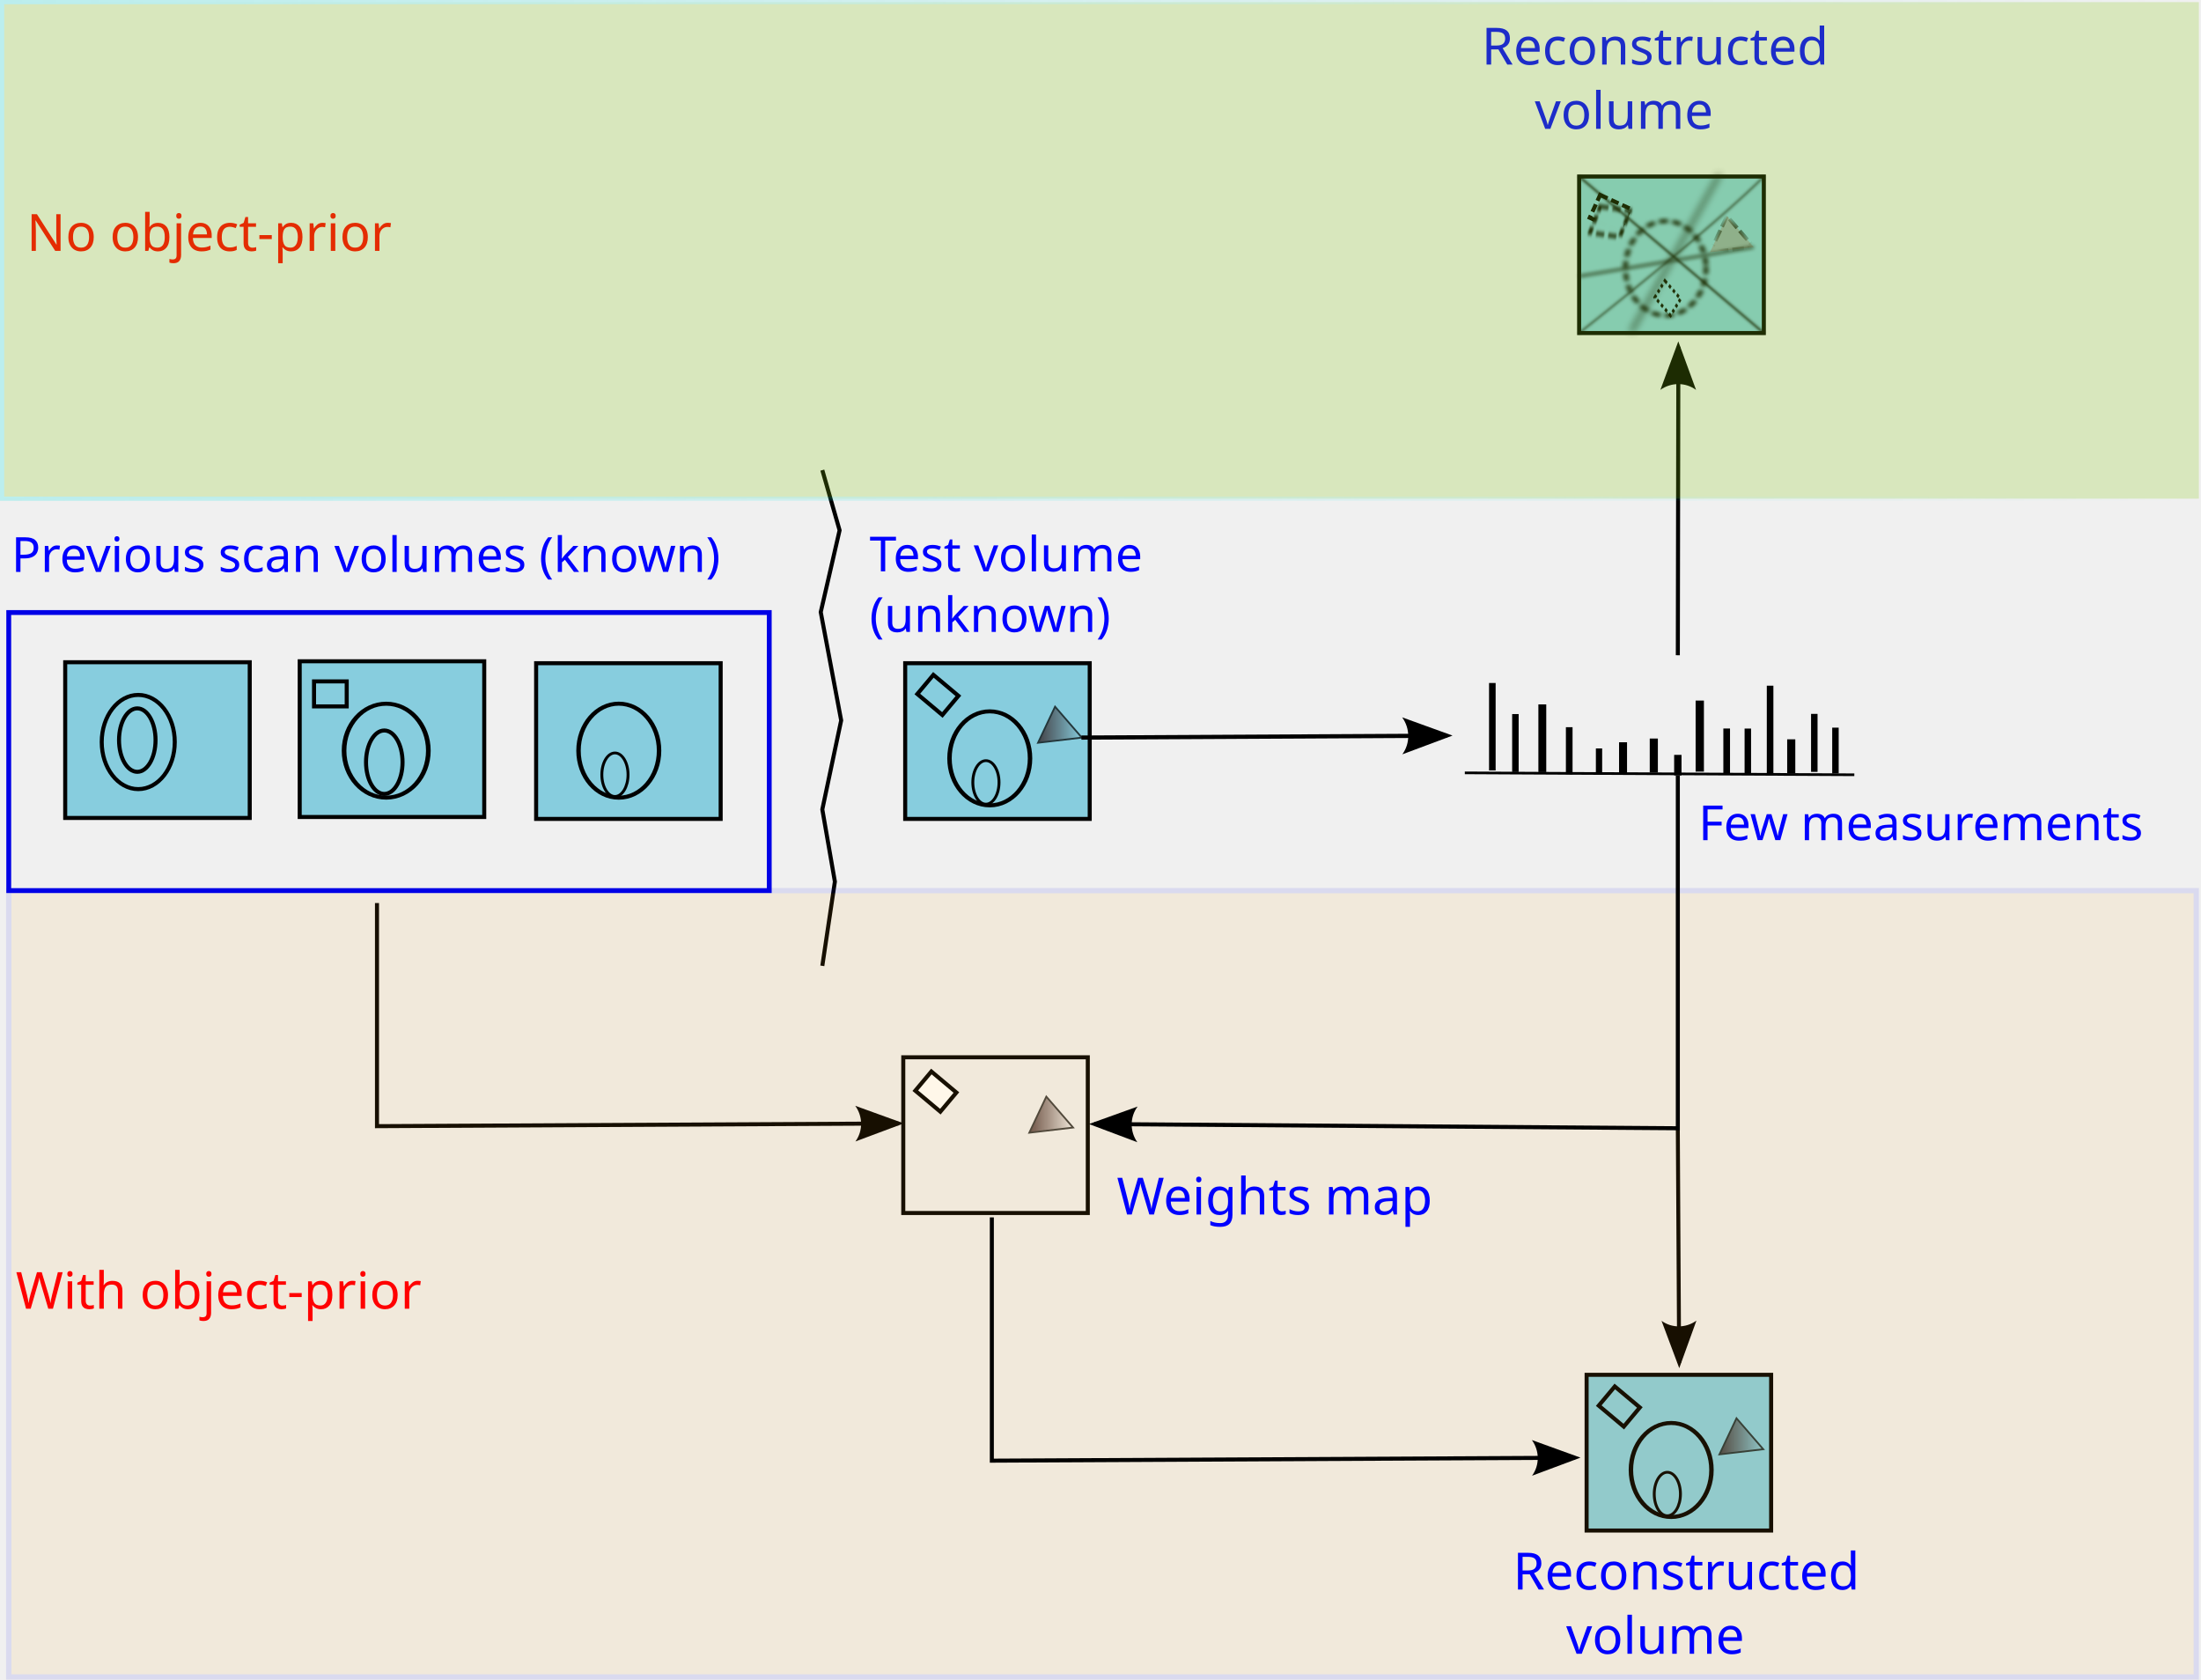
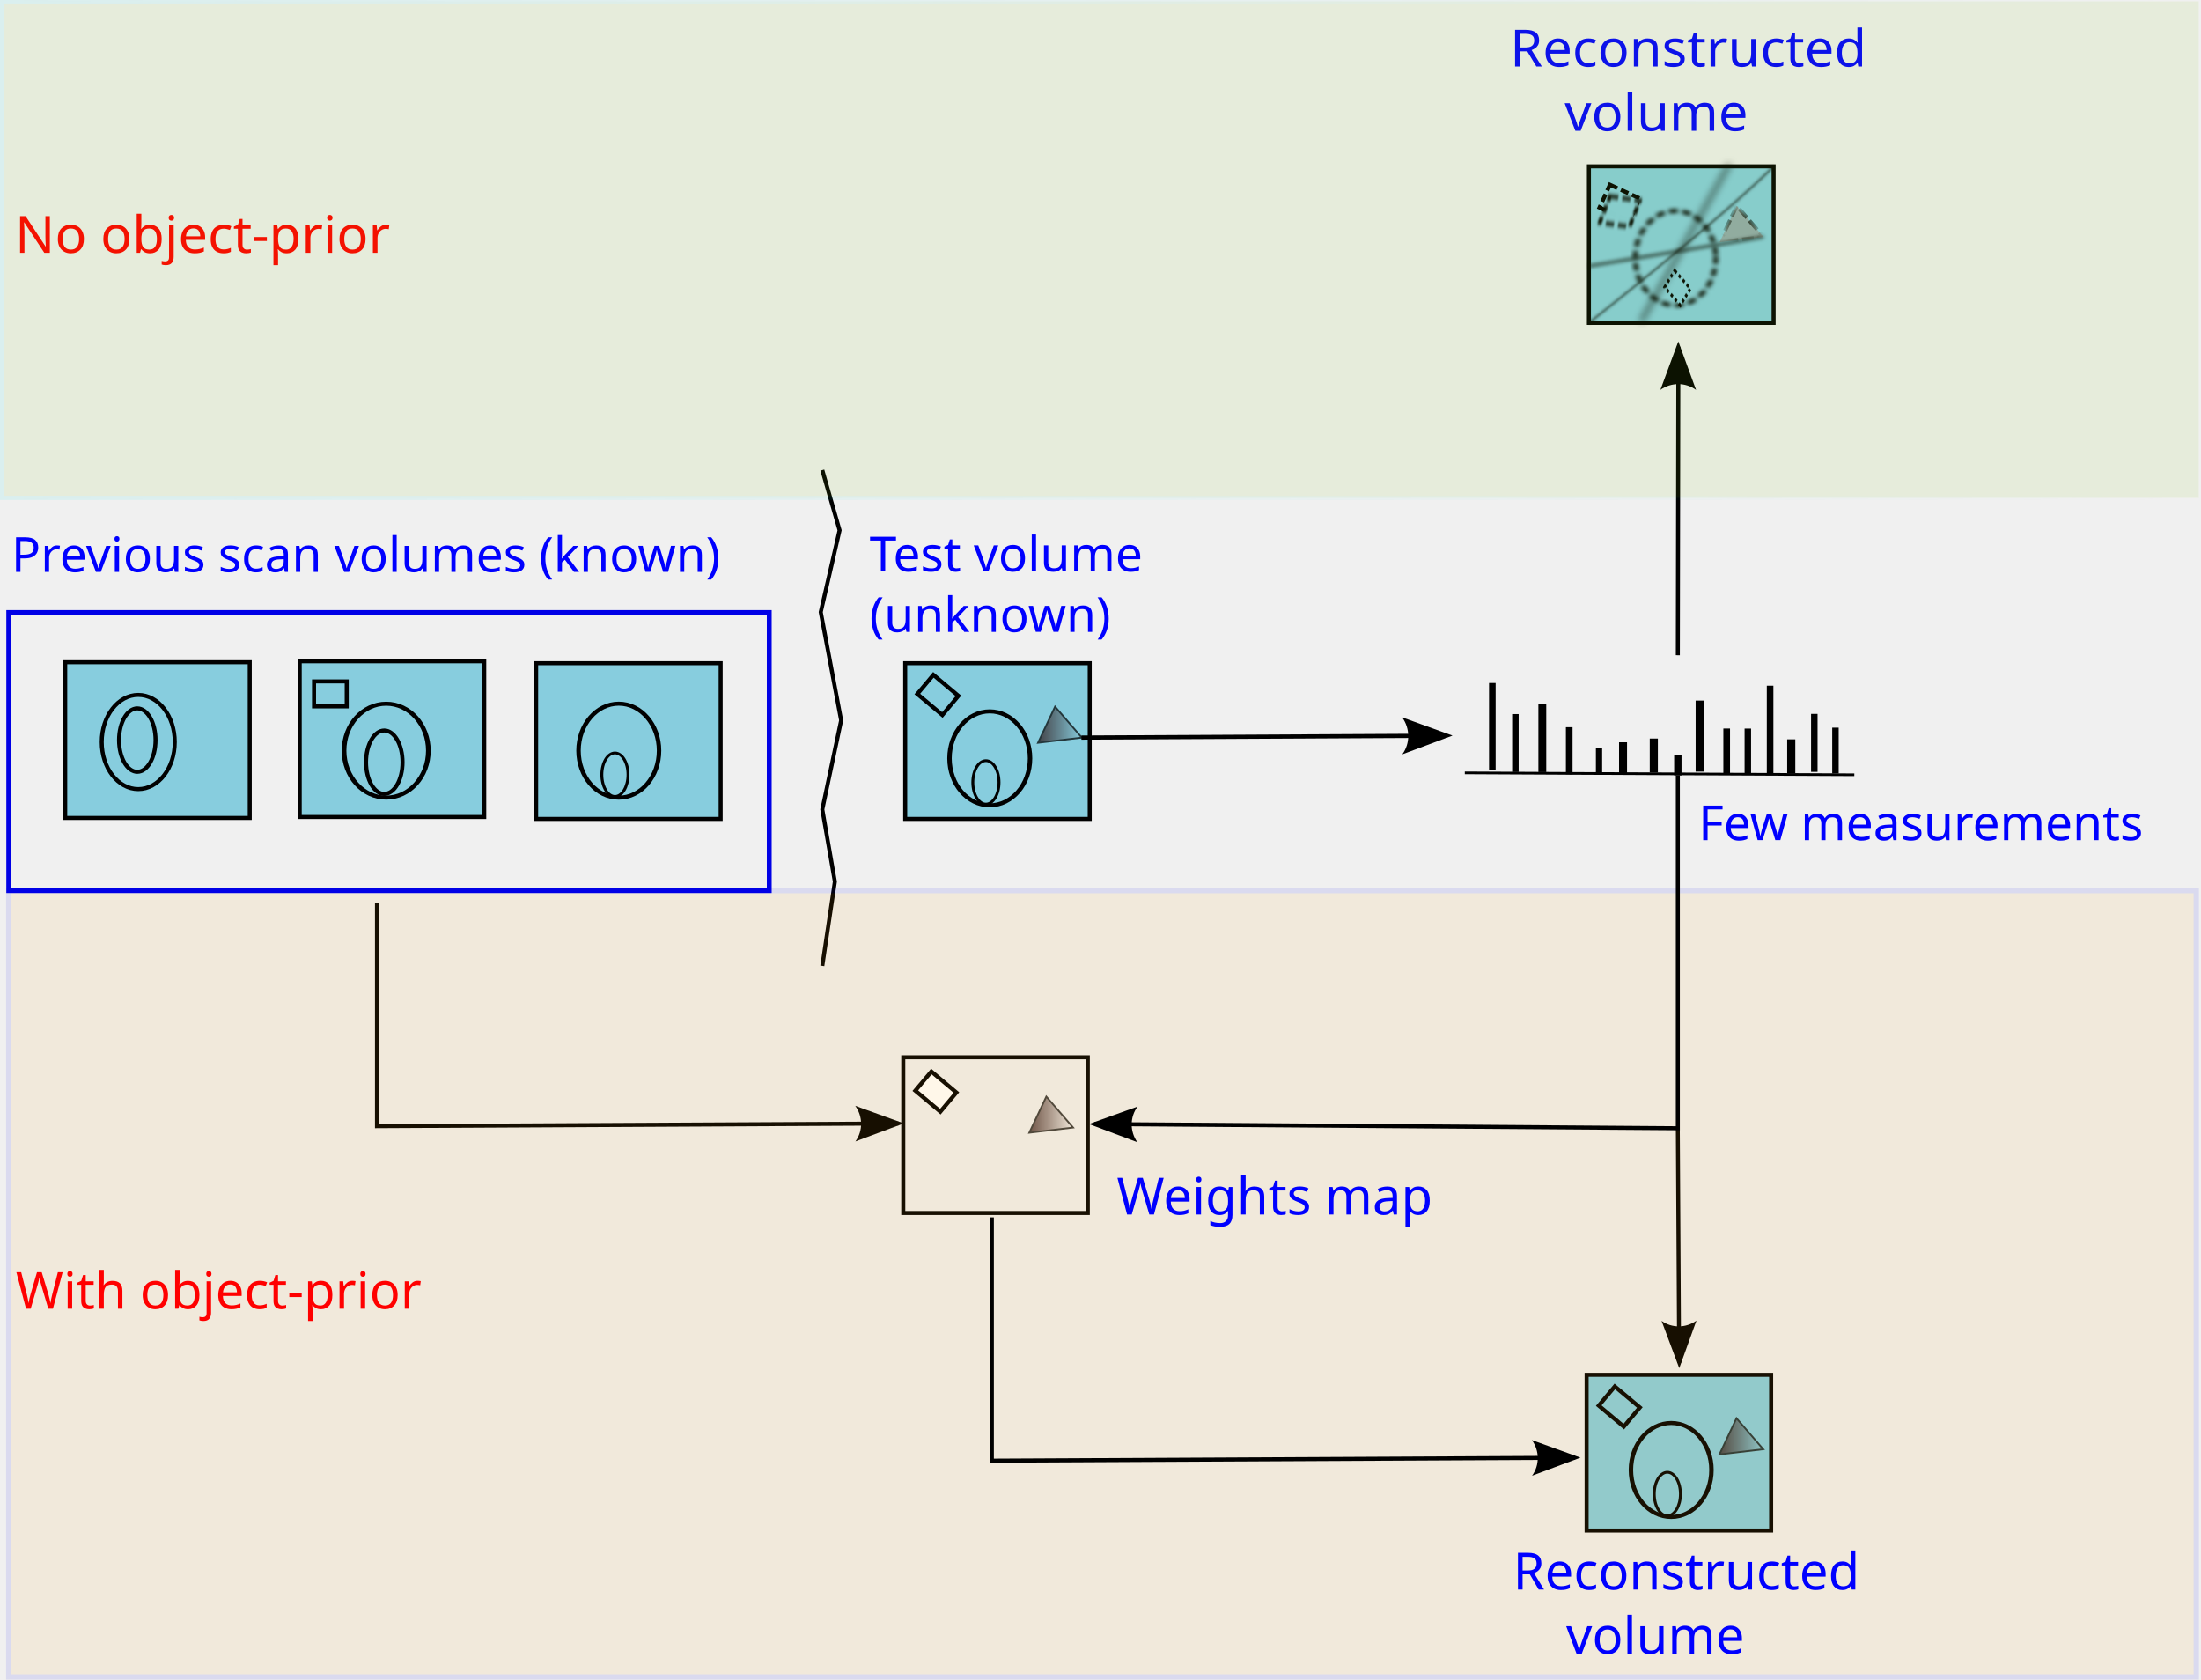
<svg xmlns="http://www.w3.org/2000/svg" xmlns:ns1="http://www.openswatchbook.org/uri/2009/osb" xmlns:xlink="http://www.w3.org/1999/xlink" width="1635.803" height="1248.169" id="svg2" version="1.1">
  <defs id="defs4">
    <linearGradient id="linearGradient2675">
      <stop style="stop-color:#00e6e6;stop-opacity:1;" offset="0" id="stop2671" />
      <stop style="stop-color:#00e6e6;stop-opacity:0;" offset="1" id="stop2673" />
    </linearGradient>
    <marker orient="auto" refY="0" refX="0" id="marker1698" style="overflow:visible">
      <path id="path1438" d="M 0,0 5,-5 -12.5,0 5,5 Z" style="fill:#000000;fill-opacity:1;fill-rule:evenodd;stroke:#000000;stroke-width:1pt;stroke-opacity:1" transform="matrix(-0.8,0,0,-0.8,-10,0)" />
    </marker>
    <linearGradient id="linearGradient5556">
      <stop style="stop-color:#000000;stop-opacity:1;" offset="0" id="stop5558" />
      <stop style="stop-color:#000000;stop-opacity:0;" offset="1" id="stop5560" />
    </linearGradient>
    <linearGradient id="linearGradient3961">
      <stop style="stop-color:#290c0c;stop-opacity:1;" offset="0" id="stop3963" />
      <stop style="stop-color:#290c0c;stop-opacity:0;" offset="1" id="stop3965" />
    </linearGradient>
    <linearGradient id="linearGradient5405" ns1:paint="solid">
      <stop style="stop-color:#5fa9a5;stop-opacity:1;" offset="0" id="stop5407" />
    </linearGradient>
    <linearGradient id="linearGradient5381" ns1:paint="solid">
      <stop style="stop-color:#fda807;stop-opacity:1;" offset="0" id="stop5383" />
    </linearGradient>
    <linearGradient id="linearGradient6031" ns1:paint="solid">
      <stop style="stop-color:#ffffff;stop-opacity:1;" offset="0" id="stop6033" />
    </linearGradient>
    <marker orient="auto" refY="0" refX="0" id="Arrow2Send" style="overflow:visible">
      <path id="path4406" style="fill-rule:evenodd;stroke-width:0.625;stroke-linejoin:round" d="M 8.719,4.034 -2.207,0.016 8.719,-4.002 c -1.745,2.372 -1.735,5.617 -6e-7,8.035 z" transform="matrix(-0.3,0,0,-0.3,0.69,0)" />
    </marker>
    <marker orient="auto" refY="0" refX="0" id="Arrow2Mend" style="overflow:visible">
      <path id="path4400" style="fill-rule:evenodd;stroke-width:0.625;stroke-linejoin:round" d="M 8.719,4.034 -2.207,0.016 8.719,-4.002 c -1.745,2.372 -1.735,5.617 -6e-7,8.035 z" transform="scale(-0.6)" />
    </marker>
    <marker orient="auto" refY="0" refX="0" id="Arrow1Lend" style="overflow:visible">
      <path id="path4435" d="M 0,0 5,-5 -12.5,0 5,5 Z" style="fill-rule:evenodd;stroke:#000000;stroke-width:1pt" transform="matrix(-0.8,0,0,-0.8,-10,0)" />
    </marker>
    <marker orient="auto" refY="0" refX="0" id="Arrow2Lend" style="overflow:visible">
      <path id="path4453" style="fill-rule:evenodd;stroke-width:0.625;stroke-linejoin:round" d="M 8.719,4.034 -2.207,0.016 8.719,-4.002 c -1.745,2.372 -1.735,5.617 -6e-7,8.035 z" transform="matrix(-1.1,0,0,-1.1,-1.1,0)" />
    </marker>
    <marker orient="auto" refY="0" refX="0" id="Arrow2Lend-2" style="overflow:visible">
      <path id="path4453-8" style="fill-rule:evenodd;stroke-width:0.625;stroke-linejoin:round" d="M 8.719,4.034 -2.207,0.016 8.719,-4.002 c -1.745,2.372 -1.735,5.617 -6e-7,8.035 z" transform="matrix(-1.1,0,0,-1.1,-1.1,0)" />
    </marker>
    <marker orient="auto" refY="0" refX="0" id="Arrow2Lend-2-1" style="overflow:visible">
      <path id="path4453-8-0" style="fill-rule:evenodd;stroke-width:0.625;stroke-linejoin:round" d="M 8.719,4.034 -2.207,0.016 8.719,-4.002 c -1.745,2.372 -1.735,5.617 -6e-7,8.035 z" transform="matrix(-1.1,0,0,-1.1,-1.1,0)" />
    </marker>
    <marker orient="auto" refY="0" refX="0" id="Arrow2Lend-3" style="overflow:visible">
      <path id="path4453-2" style="fill-rule:evenodd;stroke-width:0.625;stroke-linejoin:round" d="M 8.719,4.034 -2.207,0.016 8.719,-4.002 c -1.745,2.372 -1.735,5.617 -6e-7,8.035 z" transform="matrix(-1.1,0,0,-1.1,-1.1,0)" />
    </marker>
    <marker orient="auto" refY="0" refX="0" id="Arrow2Lend-3-6" style="overflow:visible">
      <path id="path4453-2-1" style="fill-rule:evenodd;stroke-width:0.625;stroke-linejoin:round" d="M 8.719,4.034 -2.207,0.016 8.719,-4.002 c -1.745,2.372 -1.735,5.617 -6e-7,8.035 z" transform="matrix(-1.1,0,0,-1.1,-1.1,0)" />
    </marker>
    <marker orient="auto" refY="0" refX="0" id="Arrow2Lend-0" style="overflow:visible">
      <path id="path4453-6" style="fill-rule:evenodd;stroke-width:0.625;stroke-linejoin:round" d="M 8.719,4.034 -2.207,0.016 8.719,-4.002 c -1.745,2.372 -1.735,5.617 -6e-7,8.035 z" transform="matrix(-1.1,0,0,-1.1,-1.1,0)" />
    </marker>
    <filter id="filter3195" x="-0.25" width="1.5" y="-0.25" height="1.5" style="color-interpolation-filters:sRGB">
      <feColorMatrix id="feColorMatrix3197" values="1 0 0 0 0 0 1 0 0 0 0 0 1 0 0 0 0 0 1 0 " result="result7" />
      <feGaussianBlur id="feGaussianBlur3199" result="result6" stdDeviation="5" />
      <feComposite id="feComposite3201" in2="result7" operator="atop" in="result6" result="result91" />
      <feComposite id="feComposite3203" in2="result91" operator="in" result="fbSourceGraphic" />
      <feColorMatrix result="fbSourceGraphicAlpha" in="fbSourceGraphic" values="0 0 0 -1 0 0 0 0 -1 0 0 0 0 -1 0 0 0 0 1 0" id="feColorMatrix3205" />
      <feColorMatrix id="feColorMatrix3207" values="1 0 0 0 0 0 1 0 0 0 0 0 1 0 0 0 0 0 1 0 " result="result7" in="fbSourceGraphic" />
      <feGaussianBlur id="feGaussianBlur3209" result="result6" stdDeviation="5" />
      <feComposite id="feComposite3211" in2="result7" operator="atop" in="result6" result="result91" />
      <feComposite id="feComposite3213" in2="result91" operator="in" result="fbSourceGraphic" />
      <feColorMatrix result="fbSourceGraphicAlpha" in="fbSourceGraphic" values="0 0 0 -1 0 0 0 0 -1 0 0 0 0 -1 0 0 0 0 1 0" id="feColorMatrix3279" />
      <feGaussianBlur id="feGaussianBlur3281" stdDeviation="5" result="result1" in="fbSourceGraphic" />
      <feTurbulence id="feTurbulence3283" numOctaves="1" seed="0" type="fractalNoise" baseFrequency="0.1" result="result2" />
      <feDisplacementMap id="feDisplacementMap3285" in2="result2" scale="5" yChannelSelector="G" xChannelSelector="R" result="result3" in="result1" />
      <feComposite id="feComposite3287" in2="result3" operator="atop" />
    </filter>
    <linearGradient xlink:href="#linearGradient5381" id="linearGradient5385" x1="14.22" y1="612.27" x2="1472.534" y2="612.27" gradientUnits="userSpaceOnUse" gradientTransform="matrix(1.117456,0,0,1.201569,-1.183767,-104.2926)" />
    <linearGradient xlink:href="#linearGradient3961" id="linearGradient3971" x1="690.929" y1="213.076" x2="724.786" y2="213.076" gradientUnits="userSpaceOnUse" />
    <linearGradient xlink:href="#linearGradient3961-1" id="linearGradient3971-8" x1="690.929" y1="213.076" x2="724.786" y2="213.076" gradientUnits="userSpaceOnUse" />
    <linearGradient id="linearGradient3961-1">
      <stop style="stop-color:#290c0c;stop-opacity:1;" offset="0" id="stop3963-0" />
      <stop style="stop-color:#290c0c;stop-opacity:0;" offset="1" id="stop3965-7" />
    </linearGradient>
    <linearGradient gradientTransform="translate(-5.065489,-3.077751)" y2="213.076" x2="724.786" y1="213.076" x1="690.929" gradientUnits="userSpaceOnUse" id="linearGradient5461" xlink:href="#linearGradient3961-1" />
    <linearGradient xlink:href="#linearGradient3961-0" id="linearGradient3971-1" x1="690.929" y1="213.076" x2="724.786" y2="213.076" gradientUnits="userSpaceOnUse" />
    <linearGradient id="linearGradient3961-0">
      <stop style="stop-color:#290c0c;stop-opacity:1;" offset="0" id="stop3963-2" />
      <stop style="stop-color:#290c0c;stop-opacity:0;" offset="1" id="stop3965-5" />
    </linearGradient>
    <linearGradient xlink:href="#linearGradient3961" id="linearGradient5564" gradientUnits="userSpaceOnUse" x1="690.929" y1="213.076" x2="724.786" y2="213.076" />
    <radialGradient xlink:href="#linearGradient5556" id="radialGradient3233" gradientUnits="userSpaceOnUse" gradientTransform="matrix(1,0,0,0.8388372,0,-25.09556)" cx="784.806" cy="-155.716" fx="784.806" fy="-155.716" r="17.728" />
    <filter style="color-interpolation-filters:sRGB" id="filter1177" x="-0.096" width="1.193" y="-0.128" height="1.256">
      <feGaussianBlur stdDeviation="1.232" id="feGaussianBlur1179" />
    </filter>
-     <filter style="color-interpolation-filters:sRGB" id="filter1275" x="-0.021" width="1.042" y="-0.025" height="1.05">
-       <feGaussianBlur stdDeviation="1.205" id="feGaussianBlur1277" />
-     </filter>
-     <filter style="color-interpolation-filters:sRGB" id="filter1311" x="-0.043" width="1.085" y="-0.017" height="1.033">
-       <feGaussianBlur stdDeviation="0.736" id="feGaussianBlur1313" />
-     </filter>
    <filter style="color-interpolation-filters:sRGB" id="filter1319" x="-0.068" width="1.137" y="-0.053" height="1.106">
      <feGaussianBlur stdDeviation="1.546" id="feGaussianBlur1321" />
    </filter>
    <filter style="color-interpolation-filters:sRGB" id="filter1380" x="-0.043" width="1.085" y="-0.032" height="1.063">
      <feGaussianBlur stdDeviation="0.357" id="feGaussianBlur1382" />
    </filter>
    <filter style="color-interpolation-filters:sRGB" id="filter1384" x="-0.022" width="1.044" y="-0.026" height="1.052">
      <feGaussianBlur stdDeviation="1.268" id="feGaussianBlur1386" />
    </filter>
    <filter style="color-interpolation-filters:sRGB" id="filter1425" x="-0.1" width="1.2" y="-0.056" height="1.112">
      <feGaussianBlur stdDeviation="2.743" id="feGaussianBlur1427" />
    </filter>
    <filter style="color-interpolation-filters:sRGB" id="filter1431" x="-0.028" width="1.056" y="-0.168" height="1.337">
      <feGaussianBlur stdDeviation="1.512" id="feGaussianBlur1433" />
    </filter>
    <marker orient="auto" refY="0" refX="0" id="Arrow2Lend-0-3" style="overflow:visible">
      <path id="path4453-6-5" style="fill-rule:evenodd;stroke-width:0.625;stroke-linejoin:round" d="M 8.719,4.034 -2.207,0.016 8.719,-4.002 c -1.745,2.372 -1.735,5.617 -6e-7,8.035 z" transform="matrix(-1.1,0,0,-1.1,-1.1,0)" />
    </marker>
    <marker orient="auto" refY="0" refX="0" id="Arrow2Lend-0-7" style="overflow:visible">
      <path id="path4453-6-0" style="fill-rule:evenodd;stroke-width:0.625;stroke-linejoin:round" d="M 8.719,4.034 -2.207,0.016 8.719,-4.002 c -1.745,2.372 -1.735,5.617 -6e-7,8.035 z" transform="matrix(-1.1,0,0,-1.1,-1.1,0)" />
    </marker>
    <marker orient="auto" refY="0" refX="0" id="Arrow2Lend-0-36" style="overflow:visible">
      <path id="path4453-6-06" style="fill-rule:evenodd;stroke-width:0.625;stroke-linejoin:round" d="M 8.719,4.034 -2.207,0.016 8.719,-4.002 c -1.745,2.372 -1.735,5.617 -6e-7,8.035 z" transform="matrix(-1.1,0,0,-1.1,-1.1,0)" />
    </marker>
    <marker orient="auto" refY="0" refX="0" id="Arrow2Lend-0-7-1" style="overflow:visible">
      <path id="path4453-6-0-8" style="fill-rule:evenodd;stroke-width:0.625;stroke-linejoin:round" d="M 8.719,4.034 -2.207,0.016 8.719,-4.002 c -1.745,2.372 -1.735,5.617 -6e-7,8.035 z" transform="matrix(-1.1,0,0,-1.1,-1.1,0)" />
    </marker>
    <marker orient="auto" refY="0" refX="0" id="Arrow2Lend-3-9" style="overflow:visible">
      <path id="path4453-2-2" style="fill-rule:evenodd;stroke-width:0.625;stroke-linejoin:round" d="M 8.719,4.034 -2.207,0.016 8.719,-4.002 c -1.745,2.372 -1.735,5.617 -6e-7,8.035 z" transform="matrix(-1.1,0,0,-1.1,-1.1,0)" />
    </marker>
    <marker orient="auto" refY="0" refX="0" id="Arrow2Lend-0-2" style="overflow:visible">
      <path id="path4453-6-3" style="fill-rule:evenodd;stroke-width:0.625;stroke-linejoin:round" d="M 8.719,4.034 -2.207,0.016 8.719,-4.002 c -1.745,2.372 -1.735,5.617 -6e-7,8.035 z" transform="matrix(-1.1,0,0,-1.1,-1.1,0)" />
    </marker>
-     <linearGradient xlink:href="#linearGradient2675" id="linearGradient2677" x1="16.172" y1="-136.549" x2="1645.915" y2="-136.549" gradientUnits="userSpaceOnUse" gradientTransform="matrix(1.003723,0,0,0.9999843,-6.124048,-0.00214723)" />
+     <linearGradient xlink:href="#linearGradient2675" id="linearGradient2677" x1="16.172" y1="-136.549" x2="1645.915" y2="-136.549" gradientUnits="userSpaceOnUse" gradientTransform="matrix(1.003723,0,0,0.9999843,-6.242994,-0.5641514)" />
  </defs>
  <g id="layer1" transform="translate(-10.11116,322.6198)">
    <rect style="opacity:0.996;fill:#87cdde;fill-opacity:1;stroke:#000000;stroke-width:3;stroke-miterlimit:4;stroke-dasharray:none;stroke-opacity:1" id="rect2985" width="137.143" height="115.714" x="58.571" y="169.505" />
    <ellipse style="opacity:0.996;fill:#87cdde;fill-opacity:1;stroke:#000000;stroke-width:3;stroke-miterlimit:4;stroke-dasharray:none;stroke-opacity:1" id="path2993" transform="translate(0,5.714286)" cx="112.857" cy="223.076" rx="27.143" ry="35" />
    <ellipse style="opacity:0.996;fill:#87cdde;fill-opacity:1;stroke:#000000;stroke-width:3;stroke-miterlimit:4;stroke-dasharray:none;stroke-opacity:1" id="path2997" transform="translate(0,4.285714)" cx="112.143" cy="223.076" rx="13.571" ry="23.571" />
    <rect style="opacity:0.996;fill:#87cdde;fill-opacity:1;stroke:#000000;stroke-width:3;stroke-miterlimit:4;stroke-dasharray:none;stroke-opacity:1" id="rect2985-3" width="137.143" height="115.714" x="232.857" y="168.791" />
    <g id="g3378" transform="translate(1.428571,7.142857)">
      <ellipse id="path2993-7" style="opacity:0.996;fill:#87cdde;fill-opacity:1;stroke:#000000;stroke-width:3;stroke-miterlimit:4;stroke-dasharray:none;stroke-opacity:1" transform="matrix(1.153887,0,0,0.996892,165.4899,5.693335)" cx="112.857" cy="223.076" rx="27.143" ry="35" />
      <ellipse id="path2997-5" style="opacity:0.996;fill:#87cdde;fill-opacity:1;stroke:#000000;stroke-width:3;stroke-miterlimit:4;stroke-dasharray:none;stroke-opacity:1" transform="translate(182.1429,13.57143)" cx="112.143" cy="223.076" rx="13.571" ry="23.571" />
    </g>
    <rect style="opacity:0.996;fill:#87cdde;fill-opacity:1;stroke:#000000;stroke-width:3;stroke-miterlimit:4;stroke-dasharray:none;stroke-opacity:1" id="rect2985-3-3" width="137.143" height="115.714" x="408.571" y="170.219" />
    <g id="g3321">
      <ellipse id="path2993-7-5" style="opacity:0.996;fill:#87cdde;fill-opacity:1;stroke:#000000;stroke-width:3;stroke-miterlimit:4;stroke-dasharray:none;stroke-opacity:1" transform="matrix(1.102559,0,0,0.9979031,345.5683,12.61062)" cx="112.857" cy="223.076" rx="27.143" ry="35" />
      <ellipse id="path2997-5-6" style="opacity:0.996;fill:#87cdde;fill-opacity:1;stroke:#000000;stroke-width:3;stroke-miterlimit:4;stroke-dasharray:none;stroke-opacity:1" transform="matrix(0.7172276,0,0,0.6856765,386.7109,100.1182)" cx="112.143" cy="223.076" rx="13.571" ry="23.571" />
    </g>
    <g id="g3394" transform="translate(80,1.428571)">
      <g id="g5498" transform="translate(10,1.428571)">
        <rect style="opacity:0.996;fill:#87cdde;fill-opacity:1;stroke:#000000;stroke-width:3;stroke-miterlimit:4;stroke-dasharray:none;stroke-opacity:1" id="rect2985-3-3-2" width="137.143" height="115.714" x="592.857" y="167.362" />
        <rect transform="rotate(39.98666)" style="opacity:0.996;fill:#87cdde;fill-opacity:1;stroke:#000000;stroke-width:3;stroke-miterlimit:4;stroke-dasharray:none;stroke-opacity:1" id="rect3071-2" width="24.286" height="18.571" x="583.404" y="-259.575" />
        <path style="opacity:0.734;fill:url(#linearGradient5564);fill-opacity:1;stroke:#000000;stroke-width:1.303px;stroke-linecap:butt;stroke-linejoin:miter;stroke-opacity:1" d="m 704.24,199.657 -12.66,26.839 32.554,-3.834 z" id="path3220" />
        <g transform="translate(185.7143,2.857142)" id="g3321-6">
          <ellipse id="path2993-7-5-2" style="opacity:0.996;fill:#87cdde;fill-opacity:1;stroke:#000000;stroke-width:3;stroke-miterlimit:4;stroke-dasharray:none;stroke-opacity:1" transform="matrix(1.102559,0,0,0.9979031,345.5683,12.61062)" cx="112.857" cy="223.076" rx="27.143" ry="35" />
          <ellipse id="path2997-5-6-61" style="opacity:0.996;fill:#87cdde;fill-opacity:1;stroke:#000000;stroke-width:3;stroke-miterlimit:4;stroke-dasharray:none;stroke-opacity:1" transform="matrix(0.7172276,0,0,0.6856765,386.7109,100.1182)" cx="112.143" cy="223.076" rx="13.571" ry="23.571" />
        </g>
      </g>
      <rect y="-38.088" x="780.267" height="18.571" width="24.286" id="rect3071-2-67" style="opacity:0.996;fill:#ffffff;fill-opacity:1;stroke:#000000;stroke-width:3;stroke-miterlimit:4;stroke-dasharray:none;stroke-opacity:1" transform="rotate(39.98666)" />
      <g transform="translate(516.4393,530.2486)" id="g5498-1">
        <rect style="opacity:0.996;fill:#87cdde;fill-opacity:1;stroke:#000000;stroke-width:3;stroke-miterlimit:4;stroke-dasharray:none;stroke-opacity:1" id="rect2985-3-3-2-9" width="137.143" height="115.714" x="592.857" y="167.362" />
        <rect transform="rotate(39.98666)" style="opacity:0.996;fill:#87cdde;fill-opacity:1;stroke:#000000;stroke-width:3;stroke-miterlimit:4;stroke-dasharray:none;stroke-opacity:1" id="rect3071-2-7" width="24.286" height="18.571" x="583.404" y="-259.575" />
        <path style="opacity:0.734;fill:url(#linearGradient3971-1);fill-opacity:1;stroke:#000000;stroke-width:1.303px;stroke-linecap:butt;stroke-linejoin:miter;stroke-opacity:1" d="m 704.24,199.657 -12.66,26.839 32.554,-3.834 z" id="path3220-1" />
        <g transform="translate(185.7143,2.857142)" id="g3321-6-3">
          <ellipse id="path2993-7-5-2-1" style="opacity:0.996;fill:#87cdde;fill-opacity:1;stroke:#000000;stroke-width:3;stroke-miterlimit:4;stroke-dasharray:none;stroke-opacity:1" transform="matrix(1.102559,0,0,0.9979031,345.5683,12.61062)" cx="112.857" cy="223.076" rx="27.143" ry="35" />
          <ellipse id="path2997-5-6-61-2" style="opacity:0.996;fill:#87cdde;fill-opacity:1;stroke:#000000;stroke-width:3;stroke-miterlimit:4;stroke-dasharray:none;stroke-opacity:1" transform="matrix(0.7172276,0,0,0.6856765,386.7109,100.1182)" cx="112.143" cy="223.076" rx="13.571" ry="23.571" />
        </g>
      </g>
    </g>
    <text xml:space="preserve" style="font-style:normal;font-variant:normal;font-weight:normal;font-stretch:normal;line-height:0%;font-family:sans-serif;-inkscape-font-specification:Sans;text-align:start;letter-spacing:0px;word-spacing:0px;writing-mode:lr-tb;text-anchor:start;fill:#0000ff;fill-opacity:1;stroke:none" x="18.571" y="102.362" id="text3402">
      <tspan id="tspan3404" x="18.571" y="102.362" style="font-size:36px;line-height:1.25;font-family:sans-serif">Previous scan volumes (known)</tspan>
    </text>
    <text xml:space="preserve" style="font-style:normal;font-variant:normal;font-weight:normal;font-stretch:normal;line-height:0%;font-family:sans-serif;-inkscape-font-specification:Sans;text-align:start;letter-spacing:0px;word-spacing:0px;writing-mode:lr-tb;text-anchor:start;fill:#0000ff;fill-opacity:1;stroke:none" x="656.385" y="101.969" id="text3402-7">
      <tspan x="656.385" y="101.969" id="tspan5431" style="font-size:36px;line-height:1.25;font-family:sans-serif">Test volume</tspan>
      <tspan x="656.385" y="146.969" id="tspan5435" style="font-size:36px;line-height:1.25;font-family:sans-serif">(unknown)</tspan>
    </text>
    <path style="fill:none;stroke:#000000;stroke-width:3;stroke-linecap:butt;stroke-linejoin:miter;stroke-miterlimit:4;stroke-dasharray:none;stroke-opacity:1" d="m 621.265,26.746 12.841,44.706 -14.008,60.8 15.175,80.47 -14.008,66.165 9.339,53.647 -9.339,62.588" id="path3464" />
    <g id="g3394-7" transform="translate(-110,277.1429)">
      <g id="g6255" transform="translate(198.5714,18.57143)">
        <rect style="opacity:0.996;fill:#000000;fill-opacity:0;stroke:#000000;stroke-width:3;stroke-miterlimit:4;stroke-dasharray:none;stroke-opacity:1" id="rect2985-3-3-2-3" width="137.143" height="115.714" x="592.857" y="167.362" />
        <path id="path3220-6" d="m 699.175,196.579 -12.66,26.839 32.554,-3.834 z" style="opacity:0.734;fill:url(#linearGradient5461);fill-opacity:1;stroke:#000000;stroke-width:1.303px;stroke-linecap:butt;stroke-linejoin:miter;stroke-opacity:1" />
      </g>
    </g>
    <path style="fill:#f50000;fill-opacity:1;stroke:#000000;stroke-width:2.935;stroke-linecap:butt;stroke-linejoin:miter;stroke-miterlimit:4;stroke-dasharray:none;stroke-opacity:1;marker-end:url(#Arrow2Lend-3)" d="m 1257.078,515.978 0.994,174.225" id="path3096" />
    <rect y="-202.315" x="-267.786" height="18.571" width="24.286" id="rect3071-2-0-3" style="opacity:0.996;fill:#87cdde;fill-opacity:1;stroke:#000000;stroke-width:3;stroke-miterlimit:4;stroke-dasharray:none;stroke-opacity:1" transform="scale(-1)" />
    <rect style="opacity:0.996;fill:none;stroke:#0000e6;stroke-width:3.604;stroke-miterlimit:4;stroke-dasharray:none;stroke-dashoffset:8.109;stroke-opacity:1" id="rect6029" width="565.213" height="206.641" x="16.608" y="132.566" />
    <path style="fill:none;stroke:#000000;stroke-width:3;stroke-linecap:butt;stroke-linejoin:miter;stroke-miterlimit:4;stroke-dasharray:none;stroke-opacity:1;marker-end:url(#Arrow2Lend-0)" d="m 290.293,348.472 v 165.787 l 387.57,-1.997" id="path6645" />
    <rect style="opacity:0.092;fill:url(#linearGradient5385);fill-opacity:1;stroke:#0000e6;stroke-width:3.943;stroke-miterlimit:4;stroke-dasharray:none;stroke-dashoffset:8.109;stroke-opacity:1" id="rect4307-3" width="1625.8" height="584.371" x="16.608" y="339.207" />
    <text xml:space="preserve" style="font-style:normal;font-variant:normal;font-weight:normal;font-stretch:normal;line-height:0%;font-family:sans-serif;-inkscape-font-specification:Sans;text-align:start;letter-spacing:0px;word-spacing:0px;writing-mode:lr-tb;text-anchor:start;fill:#0000ff;fill-opacity:1;stroke:none" x="21.828" y="649.924" id="text3402-7-6-6-5">
      <tspan x="21.828" y="649.924" style="font-style:normal;font-variant:normal;font-weight:normal;font-stretch:normal;font-size:38px;line-height:125%;font-family:Sans;-inkscape-font-specification:'Sans Bold';text-align:start;writing-mode:lr-tb;text-anchor:start;fill:#ff0000" id="tspan3148">With object-prior</tspan>
    </text>
    <g id="g3959" transform="translate(161.4286,-348.5714)">
      <g style="stroke-width:1.975;stroke-miterlimit:4;stroke-dasharray:none" transform="matrix(1.025205,0,0,1,-31.76795,0)" id="g5589" />
    </g>
-     <g transform="matrix(1.000883,0,0,1.005326,-39.90588,3.913512)" id="g3149">
+     <g transform="matrix(1.028454,0,0,1.005326,-50.50356,5.342083)" id="g3149">
      <text id="text3402-7-6-6" y="-139.35" x="69.762" style="font-style:normal;font-variant:normal;font-weight:normal;font-stretch:normal;line-height:0%;font-family:sans-serif;-inkscape-font-specification:Sans;text-align:start;letter-spacing:0px;word-spacing:0px;writing-mode:lr-tb;text-anchor:start;fill:#0000ff;fill-opacity:1;stroke:none" xml:space="preserve">
        <tspan style="font-style:normal;font-variant:normal;font-weight:normal;font-stretch:normal;font-size:38px;line-height:125%;font-family:Sans;-inkscape-font-specification:'Sans Bold';text-align:start;writing-mode:lr-tb;text-anchor:start;fill:#ff0000" y="-139.35" x="69.762" id="tspan3176">No object-prior</tspan>
      </text>
      <text id="text3402-7-6-6-3" y="-277.053" x="1150.121" style="font-style:normal;font-variant:normal;font-weight:normal;font-stretch:normal;line-height:0%;font-family:sans-serif;-inkscape-font-specification:Sans;text-align:start;letter-spacing:0px;word-spacing:0px;writing-mode:lr-tb;text-anchor:start;fill:#0000ff;fill-opacity:1;stroke:none" xml:space="preserve">
        <tspan style="font-style:normal;font-variant:normal;font-weight:normal;font-stretch:normal;font-size:38px;line-height:125%;font-family:sans-serif;-inkscape-font-specification:Sans;text-align:start;writing-mode:lr-tb;text-anchor:start" id="tspan4348-7" y="-277.053" x="1150.121">Reconstructed</tspan>
        <tspan id="tspan3151" style="font-style:normal;font-variant:normal;font-weight:normal;font-stretch:normal;font-size:38px;line-height:125%;font-family:sans-serif;-inkscape-font-specification:Sans;text-align:start;writing-mode:lr-tb;text-anchor:start" y="-229.553" x="1150.121">    volume</tspan>
      </text>
    </g>
    <rect y="-72.858" x="-146.623" height="100" width="660.583" id="rect3123" style="opacity:0;fill:#0000ff;fill-opacity:1;stroke:#0000ff;stroke-width:4.002;stroke-linejoin:bevel;stroke-miterlimit:4;stroke-dasharray:none;stroke-dashoffset:0;stroke-opacity:1" />
    <text transform="scale(0.9973477,1.002659)" xml:space="preserve" style="font-style:normal;font-variant:normal;font-weight:normal;font-stretch:normal;line-height:0%;font-family:sans-serif;-inkscape-font-specification:Sans;text-align:start;letter-spacing:0px;word-spacing:0px;writing-mode:lr-tb;text-anchor:start;fill:#0000ff;fill-opacity:1;stroke:none" x="1137.617" y="856.312" id="text3402-7-6-6-53">
      <tspan x="1137.617" y="856.312" id="tspan4348-6" style="font-style:normal;font-variant:normal;font-weight:normal;font-stretch:normal;font-size:38.101px;line-height:125%;font-family:sans-serif;-inkscape-font-specification:Sans;text-align:start;writing-mode:lr-tb;text-anchor:start">Reconstructed</tspan>
      <tspan x="1137.617" y="903.938" style="font-style:normal;font-variant:normal;font-weight:normal;font-stretch:normal;font-size:38.101px;line-height:125%;font-family:sans-serif;-inkscape-font-specification:Sans;text-align:start;writing-mode:lr-tb;text-anchor:start" id="tspan3166">    volume</tspan>
    </text>
    <text transform="scale(0.9973477,1.002659)" xml:space="preserve" style="font-style:normal;font-variant:normal;font-weight:normal;font-stretch:normal;line-height:0%;font-family:sans-serif;-inkscape-font-specification:Sans;text-align:start;letter-spacing:0px;word-spacing:0px;writing-mode:lr-tb;text-anchor:start;fill:#0000ff;fill-opacity:1;stroke:none" x="842.366" y="544.672" id="text3402-7-6-6-53-2">
      <tspan x="842.366" y="547.789" style="font-style:normal;font-variant:normal;font-weight:normal;font-stretch:normal;font-size:38.101px;line-height:125%;font-family:sans-serif;-inkscape-font-specification:Sans;text-align:start;writing-mode:lr-tb;text-anchor:start" id="tspan3166-1" />
      <tspan x="842.366" y="578.383" style="font-style:normal;font-variant:normal;font-weight:normal;font-stretch:normal;font-size:38.101px;line-height:125%;font-family:sans-serif;-inkscape-font-specification:Sans;text-align:start;writing-mode:lr-tb;text-anchor:start" id="tspan3194">Weights map</tspan>
    </text>
    <flowRoot xml:space="preserve" id="flowRoot3202" style="font-style:normal;font-weight:normal;line-height:0.01%;font-family:sans-serif;letter-spacing:0px;word-spacing:0px;fill:#000000;fill-opacity:1;stroke:none" transform="translate(14.80593,-206.8871)">
      <flowRegion id="flowRegion3204" style="font-family:sans-serif">
        <rect id="rect3206" width="14.286" height="101.429" x="432.857" y="1261.172" style="font-family:sans-serif" />
      </flowRegion>
      <flowPara id="flowPara3208" style="font-size:40px;line-height:1.25;font-family:sans-serif"> </flowPara>
    </flowRoot>
    <g id="g3959-3" transform="translate(-104.2681,8.67519)">
      <path id="path5451-6" d="M 1223.5,241.236 V 176.25" style="fill:none;stroke:#000000;stroke-width:4.89;stroke-linecap:butt;stroke-linejoin:miter;stroke-miterlimit:4;stroke-dasharray:none;stroke-opacity:1" />
      <path id="path5451-2-7" d="M 1240.643,242.428 V 199.345" style="fill:none;stroke:#000000;stroke-width:4.828;stroke-linecap:butt;stroke-linejoin:miter;stroke-miterlimit:4;stroke-dasharray:none;stroke-opacity:1" />
      <path id="path5451-2-1-5" d="M 1260.643,242.476 V 192.154" style="fill:none;stroke:#000000;stroke-width:5.849;stroke-linecap:butt;stroke-linejoin:miter;stroke-miterlimit:4;stroke-dasharray:none;stroke-opacity:1" />
      <path id="path5451-2-2-35" d="M 1280.643,244.104 V 209.097" style="fill:none;stroke:#000000;stroke-width:4.949;stroke-linecap:butt;stroke-linejoin:miter;stroke-miterlimit:4;stroke-dasharray:none;stroke-opacity:1" />
      <path id="path5451-2-2-7-62" d="M 1302.786,244.038 V 224.877" style="fill:none;stroke:#000000;stroke-width:4.659;stroke-linecap:butt;stroke-linejoin:miter;stroke-miterlimit:4;stroke-dasharray:none;stroke-opacity:1" />
      <path id="path5451-2-2-0-9" d="M 1320.643,244.335 V 220.294" style="fill:none;stroke:#000000;stroke-width:5.923;stroke-linecap:butt;stroke-linejoin:miter;stroke-miterlimit:4;stroke-dasharray:none;stroke-opacity:1" />
      <path id="path5451-2-2-9-1" d="M 1343.5,242.818 V 217.526" style="fill:none;stroke:#000000;stroke-width:6.036;stroke-linecap:butt;stroke-linejoin:miter;stroke-miterlimit:4;stroke-dasharray:none;stroke-opacity:1" />
      <path id="path5451-2-2-3-2" d="M 1361.357,244.96 V 229.67" style="fill:none;stroke:#000000;stroke-width:5.47;stroke-linecap:butt;stroke-linejoin:miter;stroke-miterlimit:4;stroke-dasharray:none;stroke-opacity:1" />
      <g style="stroke-width:1.975;stroke-miterlimit:4;stroke-dasharray:none" transform="matrix(1.282475,0,0,1,-341.3255,0)" id="g5589-7">
        <path style="fill:none;stroke:#000000;stroke-width:1.975;stroke-linecap:butt;stroke-linejoin:miter;stroke-miterlimit:4;stroke-dasharray:none;stroke-opacity:1" d="m 1147.143,155.161 225.714,1.429" id="path5449-0" transform="translate(57.07143,87.86776)" />
      </g>
      <path id="path5451-2-2-3-3-9" d="M 1377.663,242.111 V 189.315" style="fill:none;stroke:#000000;stroke-width:6.158;stroke-linecap:butt;stroke-linejoin:miter;stroke-miterlimit:4;stroke-dasharray:none;stroke-opacity:1" />
      <path id="path5451-2-2-7-6-3" d="M 1397.663,244.207 V 210.076" style="fill:none;stroke:#000000;stroke-width:4.951;stroke-linecap:butt;stroke-linejoin:miter;stroke-miterlimit:4;stroke-dasharray:none;stroke-opacity:1" />
      <path id="path5451-2-1-7-6" d="M 1413.377,244.166 V 210.117" style="fill:none;stroke:#000000;stroke-width:4.811;stroke-linecap:butt;stroke-linejoin:miter;stroke-miterlimit:4;stroke-dasharray:none;stroke-opacity:1" />
      <path id="path5451-6-6" d="M 1429.928,243.243 V 178.257" style="fill:none;stroke:#000000;stroke-width:4.89;stroke-linecap:butt;stroke-linejoin:miter;stroke-miterlimit:4;stroke-dasharray:none;stroke-opacity:1" />
      <path id="path5451-2-2-9-1-1" d="M 1445.643,243.396 V 218.104" style="fill:none;stroke:#000000;stroke-width:6.036;stroke-linecap:butt;stroke-linejoin:miter;stroke-miterlimit:4;stroke-dasharray:none;stroke-opacity:1" />
      <path id="path5451-2-7-8" d="M 1462.786,242.291 V 199.208" style="fill:none;stroke:#000000;stroke-width:4.828;stroke-linecap:butt;stroke-linejoin:miter;stroke-miterlimit:4;stroke-dasharray:none;stroke-opacity:1" />
      <path id="path5451-2-1-7-6-7" d="M 1478.5,243.489 V 209.439" style="fill:none;stroke:#000000;stroke-width:4.811;stroke-linecap:butt;stroke-linejoin:miter;stroke-miterlimit:4;stroke-dasharray:none;stroke-opacity:1" />
    </g>
    <text xml:space="preserve" style="font-style:normal;font-variant:normal;font-weight:normal;font-stretch:normal;line-height:0%;font-family:sans-serif;-inkscape-font-specification:Sans;text-align:start;letter-spacing:0px;word-spacing:0px;writing-mode:lr-tb;text-anchor:start;fill:#0000ff;fill-opacity:1;stroke:none" x="1272.462" y="301.74" id="text3402-7-6-0">
      <tspan x="1272.462" y="301.74" style="font-size:36px;line-height:1.25;font-family:sans-serif" id="tspan2679">Few measurements</tspan>
      <tspan x="1272.462" y="346.74" id="tspan3137-2" style="font-size:36px;line-height:1.25;font-family:sans-serif">   </tspan>
    </text>
    <text xml:space="preserve" style="font-style:normal;font-variant:normal;font-weight:normal;font-stretch:normal;line-height:0%;font-family:sans-serif;-inkscape-font-specification:Sans;text-align:start;letter-spacing:0px;word-spacing:0px;writing-mode:lr-tb;text-anchor:start;fill:#0000ff;fill-opacity:1;stroke:none" x="1191.622" y="377.461" id="text3402-7-5">
      <tspan x="1191.622" y="380.578" id="tspan5613" style="font-size:36px;line-height:1.25;font-family:sans-serif" />
    </text>
    <text xml:space="preserve" style="font-style:normal;font-variant:normal;font-weight:normal;font-stretch:normal;line-height:0%;font-family:sans-serif;-inkscape-font-specification:Sans;text-align:start;letter-spacing:0px;word-spacing:0px;writing-mode:lr-tb;text-anchor:start;fill:#0000ff;fill-opacity:1;stroke:none" x="1236.244" y="-21.053" id="text3402-7-5-2">
      <tspan x="1236.244" y="-17.936" id="tspan5613-9" style="font-size:36px;line-height:1.25;font-family:sans-serif" />
    </text>
-     <g id="g2351" transform="translate(503.056,4.04061)">
-       <g id="g2334">
-         <g id="g3139" transform="matrix(1.000883,0,0,1.005326,8.665544,3.91351)">
-           <g id="g5422" transform="translate(222.8571,-761.4286)">
-             <g transform="translate(75.71429,-102.8571)" id="g6020">
-               <rect style="opacity:0.996;fill:#87cdde;fill-opacity:1;stroke:#000000;stroke-width:3;stroke-miterlimit:4;stroke-dasharray:none;stroke-opacity:1" id="rect2985-3-3-2-7" width="137.143" height="115.714" x="372.857" y="665.934" />
-               <g transform="translate(-32.85715,498.5714)" id="g3321-8" style="paint-order:markers fill stroke">
-                 <ellipse id="path2993-7-5-7" style="opacity:0.996;fill:#87cdde;fill-opacity:1;stroke:#000000;stroke-width:3;stroke-linecap:square;stroke-miterlimit:4;stroke-dasharray:3, 6.001;stroke-dashoffset:0;stroke-opacity:1;paint-order:markers fill stroke;filter:url(#filter1319)" transform="matrix(1.102559,0,0,0.9979031,345.5683,12.61062)" cx="112.857" cy="223.076" rx="27.143" ry="35" />
+     <g id="g2351" transform="translate(609.3488,58.12838)">
+       <g id="g248" transform="translate(-45.45686,21.2132)">
+         <g transform="translate(-53.57143,-82.85714)" id="g2334">
+           <g transform="matrix(1.000883,0,0,1.005326,8.665544,3.91351)" id="g3139">
+             <g transform="translate(222.8571,-761.4286)" id="g5422">
+               <g id="g6020" transform="translate(75.71429,-102.8571)">
+                 <g id="g225">
+                   <rect style="opacity:0.996;fill:#87cdde;fill-opacity:1;stroke:#000000;stroke-width:3;stroke-miterlimit:4;stroke-dasharray:none;stroke-opacity:1" id="rect2985-3-3-2-7" width="137.143" height="115.714" x="372.857" y="665.934" />
+                 </g>
+                 <g style="paint-order:markers fill stroke" id="g3321-8" transform="translate(-32.85715,498.5714)">
+                   <ellipse ry="35" rx="27.143" cy="223.076" cx="112.857" transform="matrix(1.102559,0,0,0.9979031,345.5683,12.61062)" style="opacity:0.996;fill:#87cdde;fill-opacity:1;stroke:#000000;stroke-width:3;stroke-linecap:square;stroke-miterlimit:4;stroke-dasharray:3, 6.001;stroke-dashoffset:0;stroke-opacity:1;paint-order:markers fill stroke;filter:url(#filter1319)" id="path2993-7-5-7" />
+                 </g>
+                 <rect y="455.952" x="635.746" height="18.552" width="24.312" id="rect3071-2-6" style="opacity:0.996;fill:#87cdde;fill-opacity:1;stroke:#000000;stroke-width:3;stroke-miterlimit:4;stroke-dasharray:6, 3;stroke-dashoffset:0;stroke-opacity:1" transform="matrix(0.909107,0.4165626,-0.4156443,0.9095272,0,0)" />
+                 <rect y="644.871" x="634.075" height="20.793" width="22.324" id="rect3071-2-6-7" style="opacity:0.996;fill:#87cdde;fill-opacity:1;stroke:#000000;stroke-width:3.043;stroke-miterlimit:4;stroke-dasharray:6.086, 3.043;stroke-dashoffset:0;stroke-opacity:1;filter:url(#filter1177)" transform="matrix(0.9900511,0.1407086,-0.3708379,0.9286976,0,0)" />
              </g>
-               <rect transform="matrix(0.909107,0.4165626,-0.4156443,0.9095272,0,0)" style="opacity:0.996;fill:#87cdde;fill-opacity:1;stroke:#000000;stroke-width:3;stroke-miterlimit:4;stroke-dasharray:6, 3;stroke-dashoffset:0;stroke-opacity:1" id="rect3071-2-6" width="24.312" height="18.552" x="635.746" y="455.952" />
-               <rect transform="matrix(0.9900511,0.1407086,-0.3708379,0.9286976,0,0)" style="opacity:0.996;fill:#87cdde;fill-opacity:1;stroke:#000000;stroke-width:3.043;stroke-miterlimit:4;stroke-dasharray:6.086, 3.043;stroke-dashoffset:0;stroke-opacity:1;filter:url(#filter1177)" id="rect3071-2-6-7" width="22.324" height="20.793" x="634.075" y="644.871" />
            </g>
+             <path style="opacity:0.951;fill:#93a7ac;fill-opacity:1;stroke:url(#radialGradient3233);stroke-width:2.903;stroke-linecap:butt;stroke-linejoin:miter;stroke-miterlimit:4;stroke-dasharray:8.71, 2.903;stroke-dashoffset:0;stroke-opacity:1" d="m 781.189,-169.135 -12.66,26.839 32.554,-3.834 z" id="path3220-7" />
          </g>
-           <path id="path3220-7" d="m 781.189,-169.135 -12.66,26.839 32.554,-3.834 z" style="opacity:0.951;fill:#93a7ac;fill-opacity:1;stroke:url(#radialGradient3233);stroke-width:2.903;stroke-linecap:butt;stroke-linejoin:miter;stroke-miterlimit:4;stroke-dasharray:8.71, 2.903;stroke-dashoffset:0;stroke-opacity:1" />
+           <g id="g217">
+             <path style="fill:none;stroke:#000000;stroke-width:1px;stroke-linecap:butt;stroke-linejoin:miter;stroke-opacity:1;filter:url(#filter1384)" d="M 680.687,-79.164 C 790.544,-166.123 817.951,-195.495 817.951,-195.495" id="path1245" />
+           </g>
+           <rect y="-673.227" x="604.28" height="14.401" width="17.836" id="rect3071-2-3" style="opacity:0.996;fill:#87cdde;fill-opacity:1;stroke:#000000;stroke-width:2.264;stroke-miterlimit:4;stroke-dasharray:2.264, 2.264;stroke-dashoffset:0;stroke-opacity:1;filter:url(#filter1380)" transform="matrix(0.6535604,0.7568743,-0.5191418,0.8546881,0,0)" />
+           <path id="path1411" d="m 719.371,-80.001 65.714,-117.143" style="fill:none;stroke:#000000;stroke-width:1.9;stroke-linecap:butt;stroke-linejoin:miter;stroke-miterlimit:4;stroke-dasharray:none;stroke-opacity:1;filter:url(#filter1425)" />
        </g>
-         <path style="fill:none;stroke:#000000;stroke-width:1px;stroke-linecap:butt;stroke-linejoin:miter;stroke-opacity:1;filter:url(#filter1384)" d="M 680.687,-79.164 C 790.544,-166.123 817.951,-195.495 817.951,-195.495" id="path1245" />
-         <path style="fill:none;stroke:#000000;stroke-width:1.4;stroke-linecap:butt;stroke-linejoin:miter;stroke-miterlimit:4;stroke-dasharray:none;stroke-opacity:1;filter:url(#filter1275)" d="M 817.951,-79.164 C 680.687,-195.495 680.687,-195.495 680.687,-195.495" id="path1249" />
-         <rect transform="matrix(0.6535604,0.7568743,-0.5191418,0.8546881,0,0)" style="opacity:0.996;fill:#87cdde;fill-opacity:1;stroke:#000000;stroke-width:2.264;stroke-miterlimit:4;stroke-dasharray:2.264, 2.264;stroke-dashoffset:0;stroke-opacity:1;filter:url(#filter1380)" id="rect3071-2-3" width="17.836" height="14.401" x="604.28" y="-673.227" />
-         <path style="fill:none;stroke:#000000;stroke-width:1.9;stroke-linecap:butt;stroke-linejoin:miter;stroke-miterlimit:4;stroke-dasharray:none;stroke-opacity:1;filter:url(#filter1425)" d="m 719.371,-80.001 65.714,-117.143" id="path1411" />
-       </g>
-       <path id="path1429" d="m 680.8,-121.43 129.656,-21.565" style="fill:none;stroke:#000000;stroke-width:1.5;stroke-linecap:butt;stroke-linejoin:miter;stroke-miterlimit:4;stroke-dasharray:none;stroke-opacity:1;filter:url(#filter1431)" />
+         <path style="fill:none;stroke:#000000;stroke-width:1.5;stroke-linecap:butt;stroke-linejoin:miter;stroke-miterlimit:4;stroke-dasharray:none;stroke-opacity:1;filter:url(#filter1431)" d="m 627.228,-204.287 129.656,-21.565" id="path1429" />
+       </g>
    </g>
    <path style="fill:none;stroke:#000000;stroke-width:3;stroke-linecap:butt;stroke-linejoin:miter;stroke-miterlimit:4;stroke-dasharray:none;stroke-opacity:1;marker-end:url(#Arrow2Lend-0-7)" d="m 1257.089,253.635 v 262.173 l -433.669,-3.159" id="path6645-9" />
    <path style="fill:none;stroke:#000000;stroke-width:3.11;stroke-linecap:butt;stroke-linejoin:miter;stroke-miterlimit:4;stroke-dasharray:none;stroke-opacity:1;marker-end:url(#Arrow2Lend-3)" d="m 813.823,225.49 271.696,-1.412" id="path2353" />
    <path style="fill:none;stroke:#000000;stroke-width:3;stroke-linecap:butt;stroke-linejoin:miter;stroke-miterlimit:4;stroke-dasharray:none;stroke-opacity:1;marker-end:url(#Arrow2Lend-3-6)" d="m 1257.089,164.305 0.403,-229.261" id="path2498" />
    <path style="fill:none;stroke:#000000;stroke-width:3;stroke-linecap:butt;stroke-linejoin:miter;stroke-miterlimit:4;stroke-dasharray:none;stroke-opacity:1;marker-end:url(#Arrow2Lend-0)" d="m 747.252,582.029 v 180.801 l 433.501,-2.178" id="path6645-7" />
-     <rect style="opacity:0.22;fill:#85c707;fill-opacity:1;stroke:url(#linearGradient2677);stroke-width:3.14;stroke-miterlimit:4;stroke-dasharray:none;stroke-dashoffset:8.109;stroke-opacity:1" id="rect4307-3-2" width="1632.664" height="369.002" x="11.681" y="-321.05" />
+     <rect style="opacity:0.092;fill:#85c707;fill-opacity:1;stroke:url(#linearGradient2677);stroke-width:3.14;stroke-miterlimit:4;stroke-dasharray:none;stroke-dashoffset:8.109;stroke-opacity:1" id="rect4307-3-2" width="1632.664" height="369.002" x="11.562" y="-321.612" />
  </g>
</svg>
